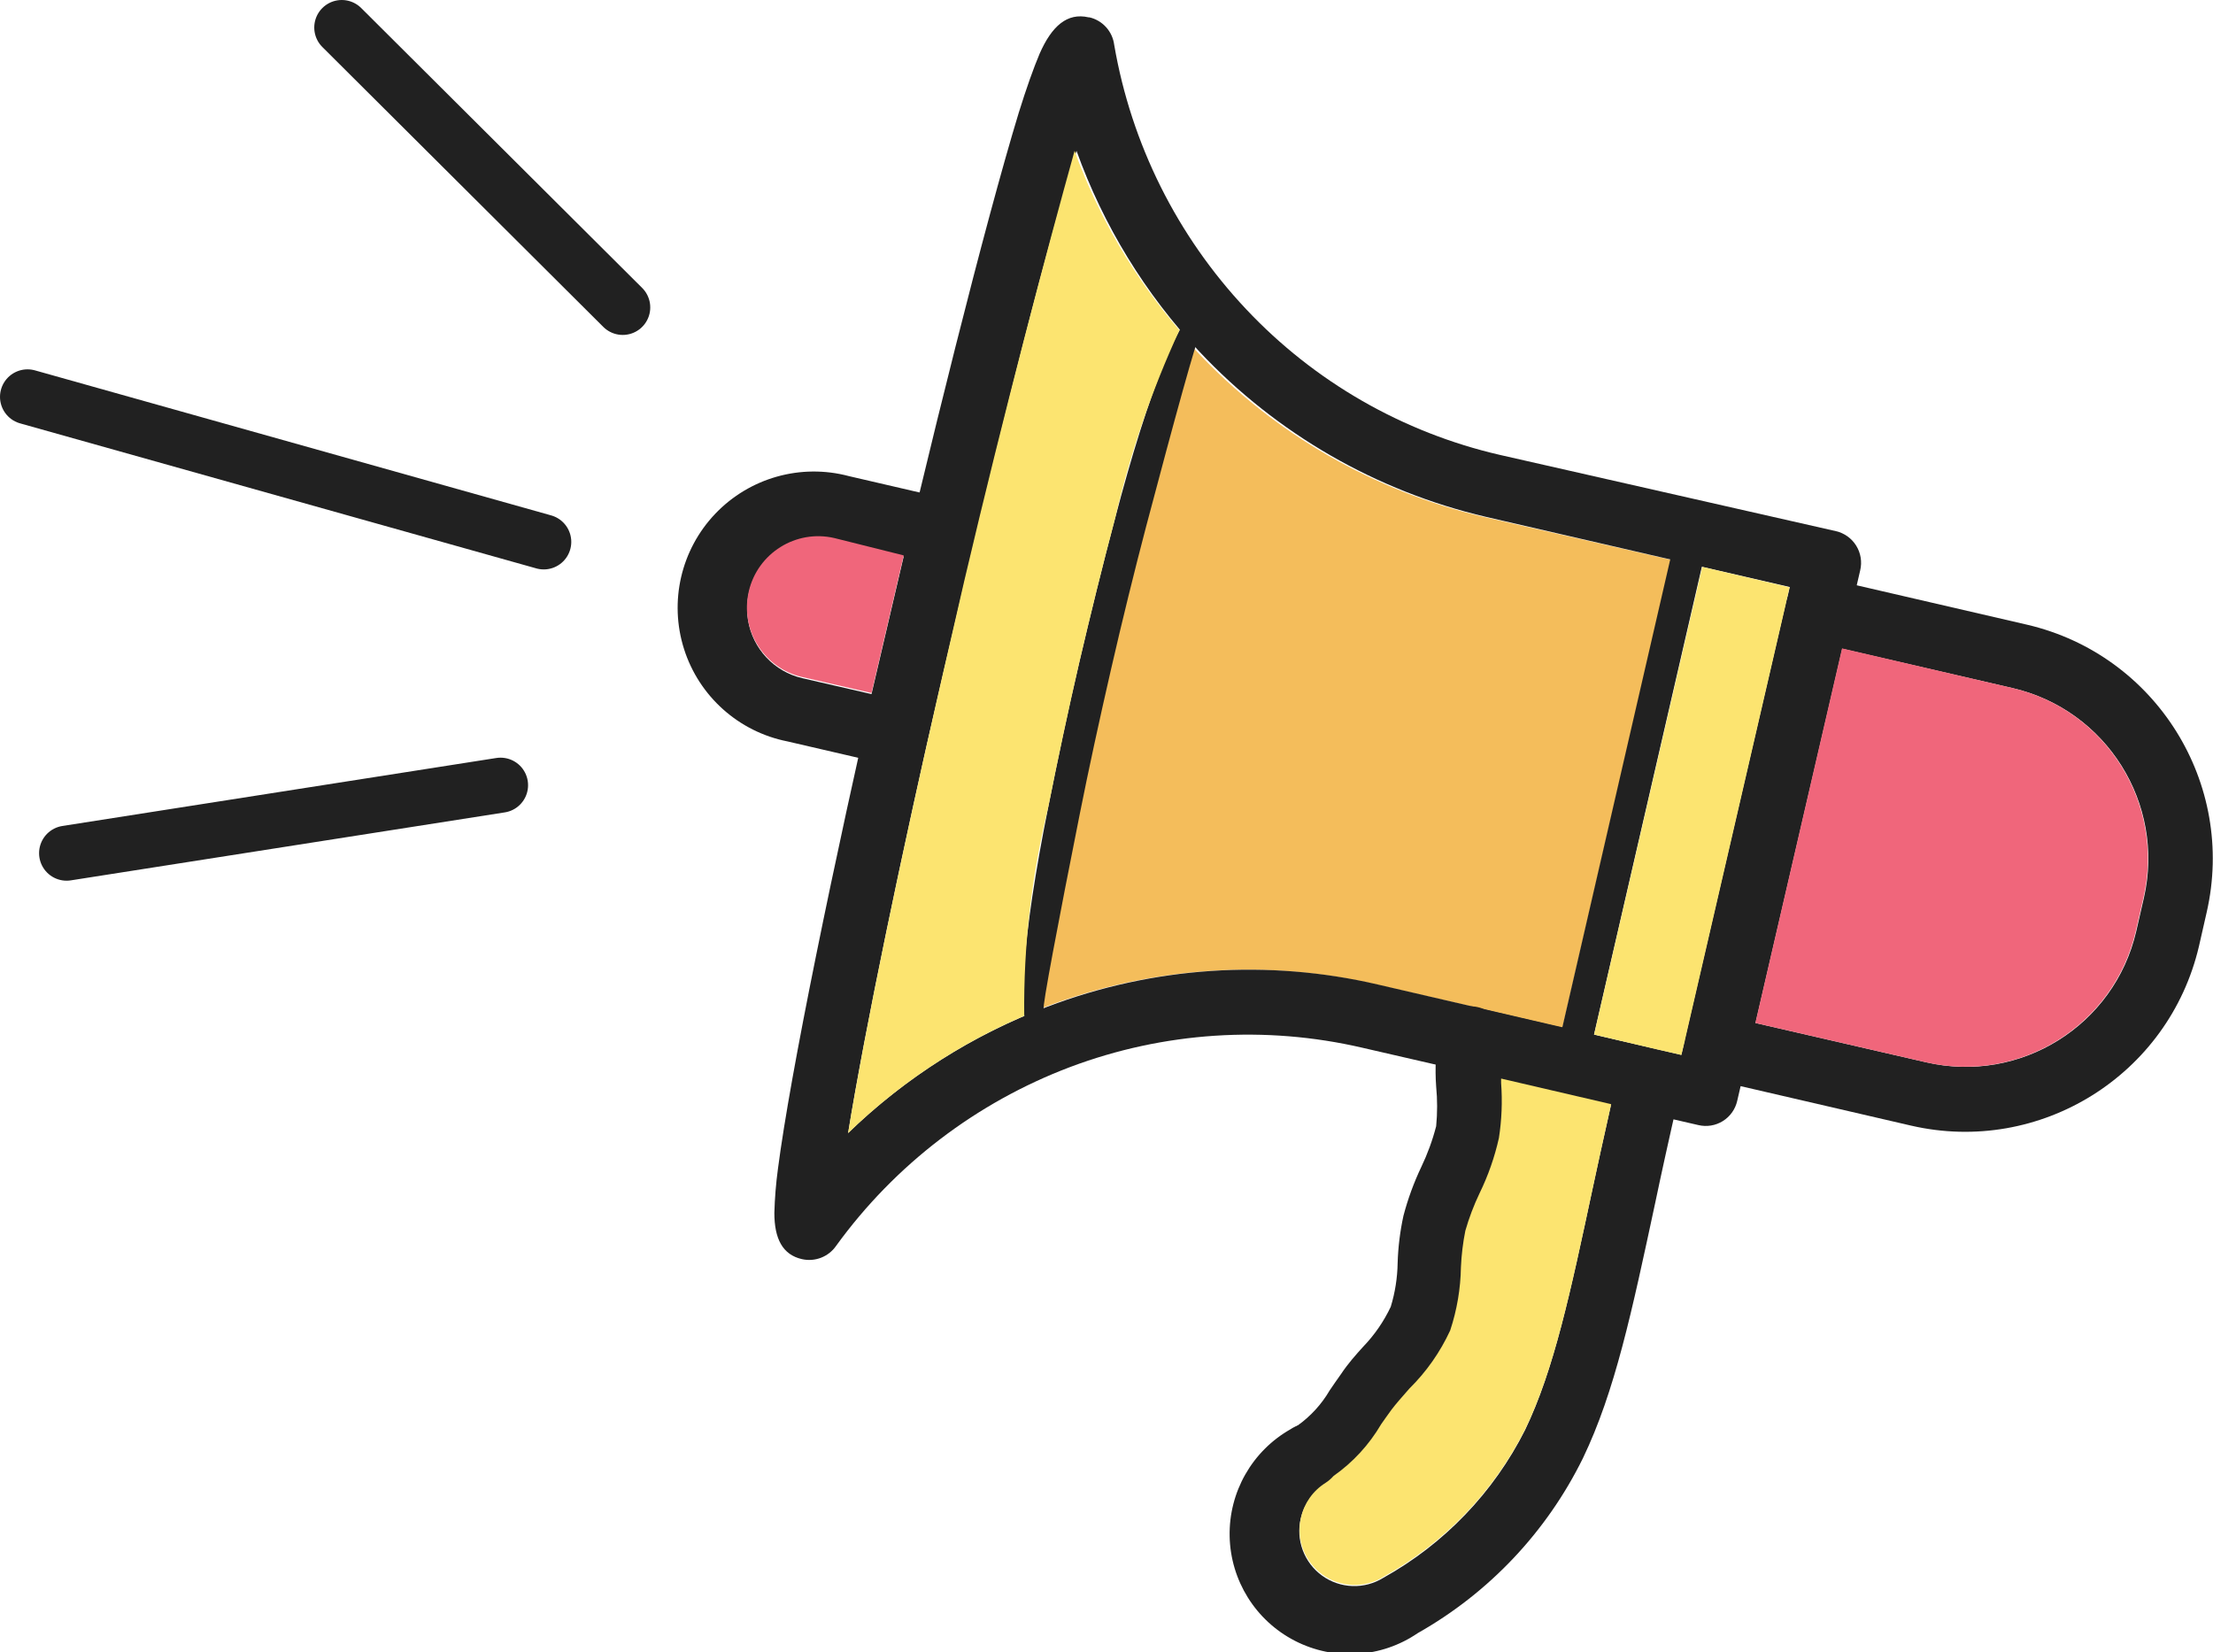
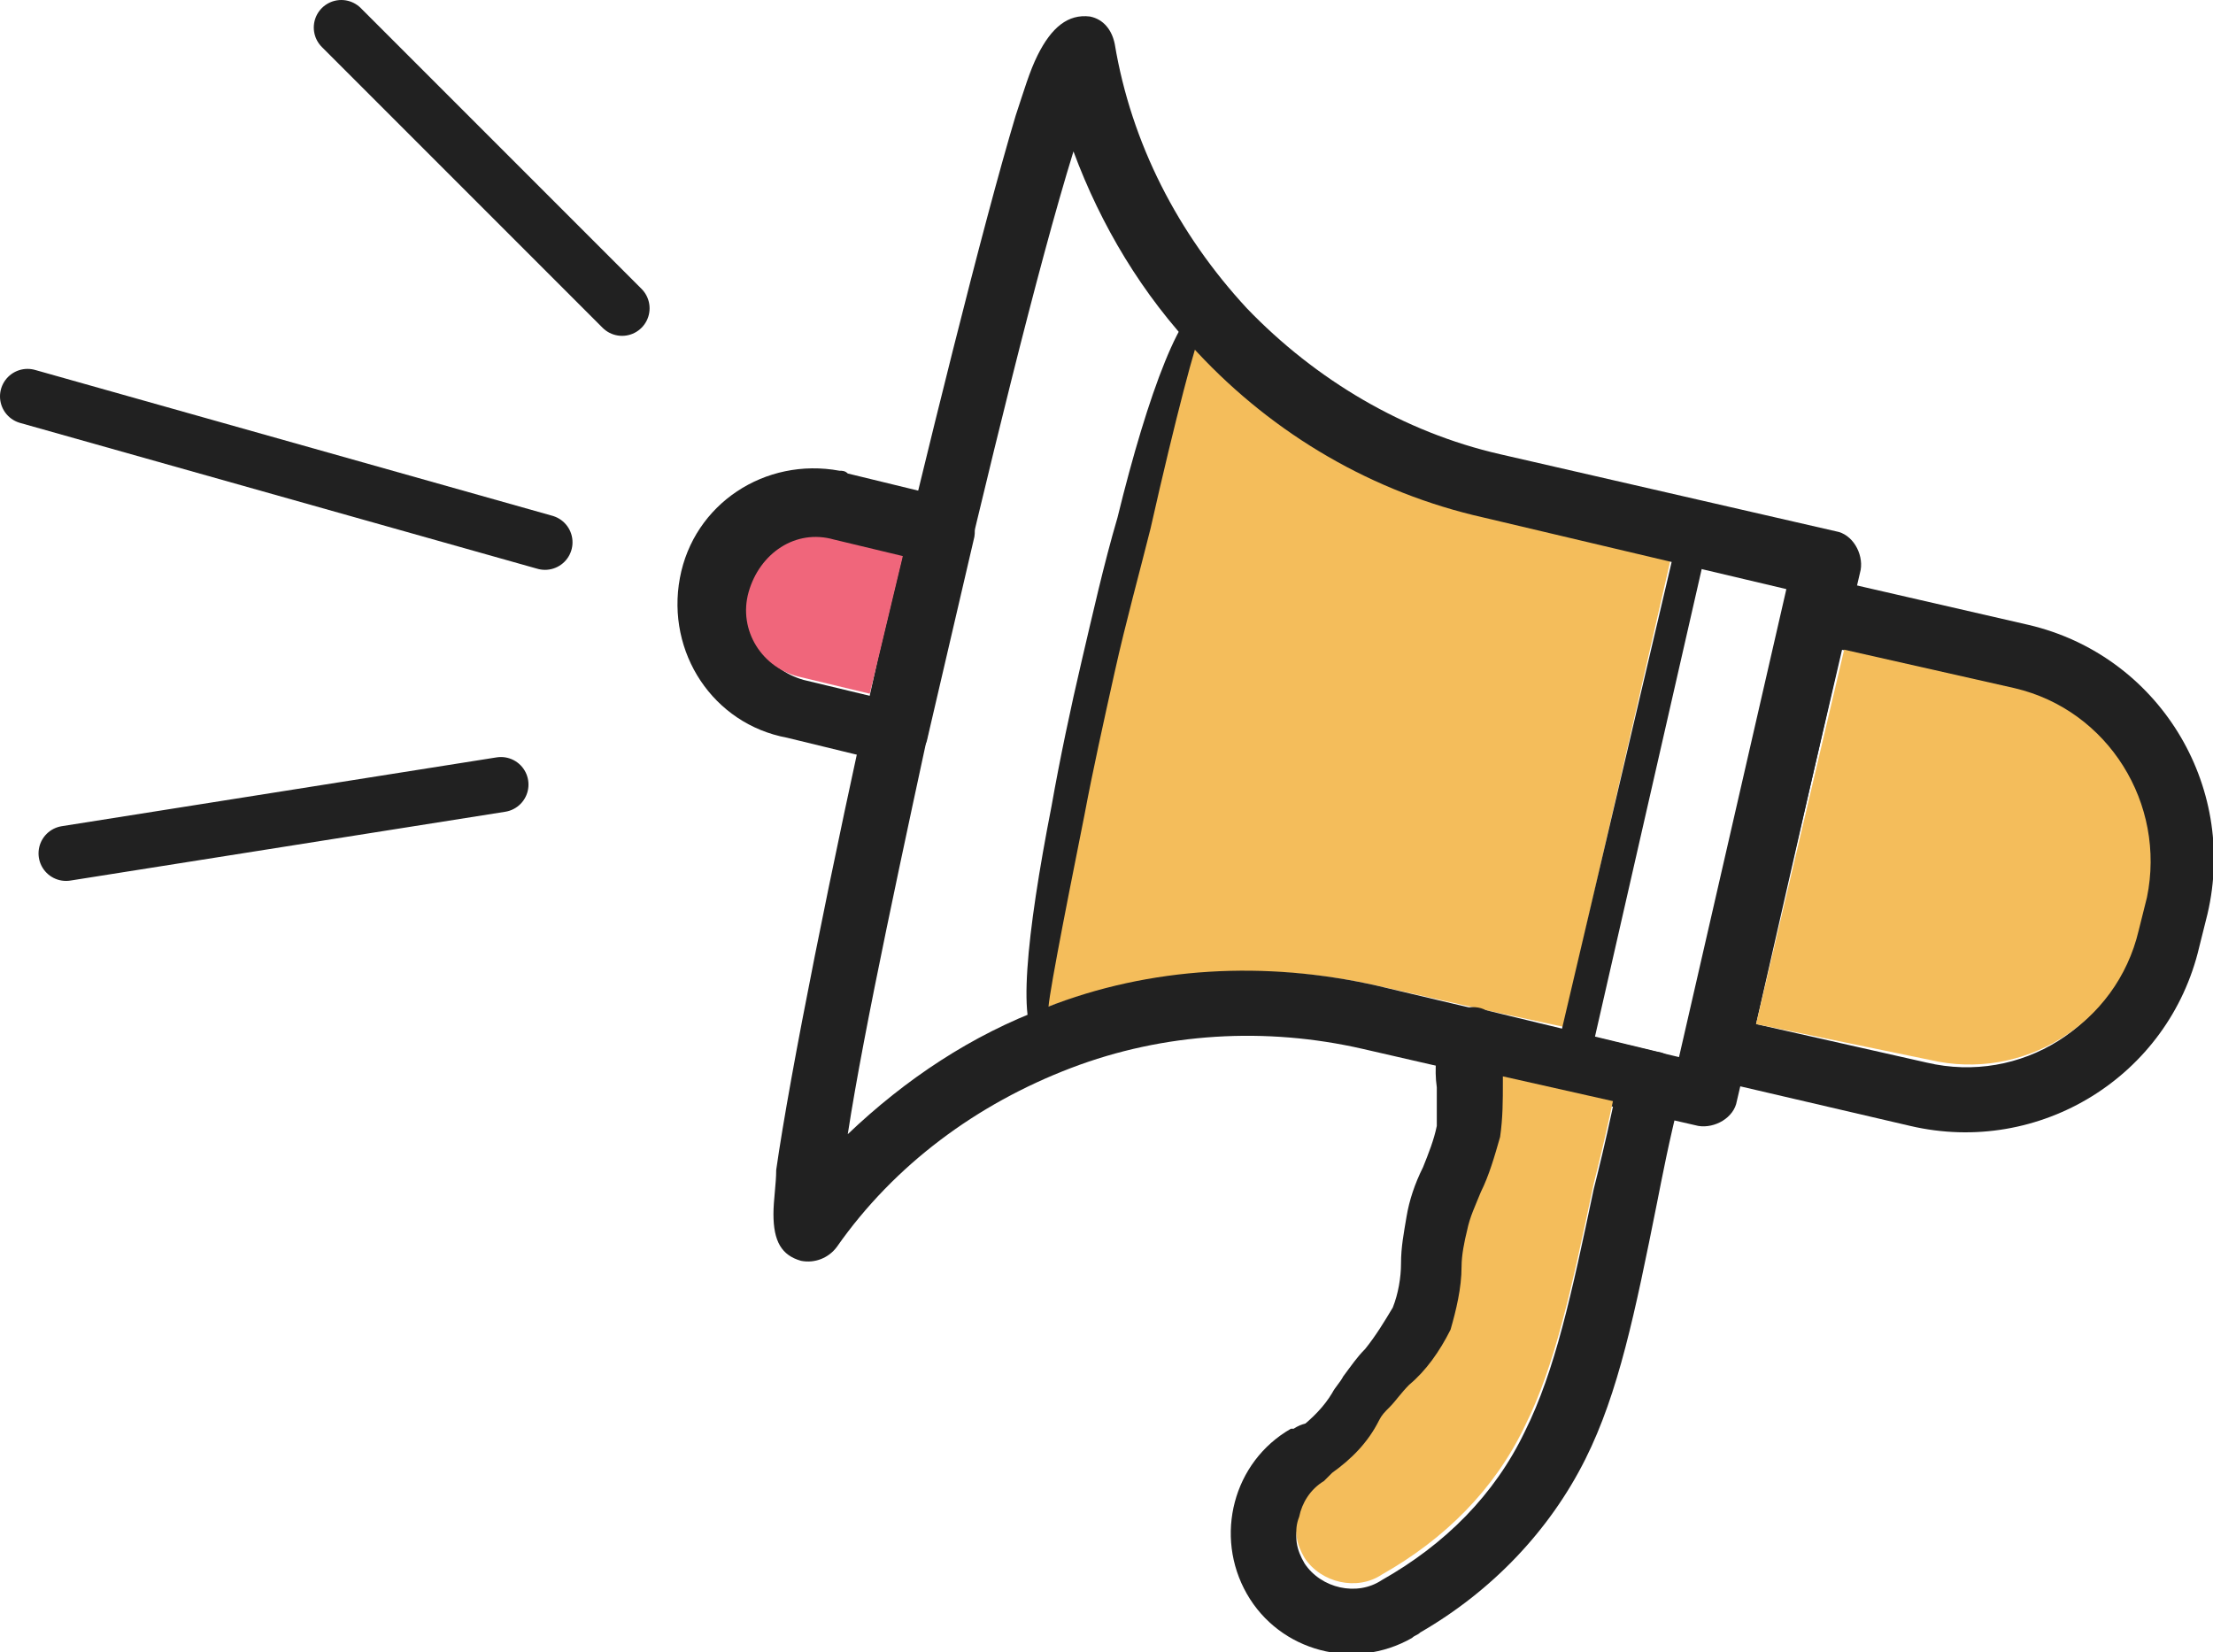
- <svg xmlns="http://www.w3.org/2000/svg" viewBox="0 0 80.42 60">
-   <defs>
-     <style>.cls-1{fill:#f4bd5b;}.cls-1,.cls-3,.cls-4{fill-rule:evenodd;}.cls-2{fill:#212121;}.cls-3{fill:#f0667b;}.cls-4{fill:#fce470;}.cls-5{fill:none;stroke:#212121;stroke-linecap:round;stroke-miterlimit:10;stroke-width:2px;}</style>
-   </defs>
-   <g id="Layer_2" data-name="Layer 2">
-     <g id="Layer_1-2" data-name="Layer 1">
-       <path class="cls-1" d="M60.72,20.34l-3.94,17L54,36.69l-4-.92a20.61,20.61,0,0,0-12,.81l-.13.05c0-.28.55-3.28,1.31-7.06.32-1.61.71-3.4,1.13-5.23s.86-3.61,1.28-5.21c.8-3,1.48-5.52,1.78-6.49l.13.14a20.78,20.78,0,0,0,10.41,6Z" />
-       <path class="cls-2" d="M39.59.63h0a1.18,1.18,0,0,1,.9,1,18.61,18.61,0,0,0,4.79,9.6,18.31,18.31,0,0,0,9.23,5.3L66.72,19.3a1.18,1.18,0,0,1,.88,1.42L63.13,40a1.17,1.17,0,0,1-1.41.88L49.51,38.07a18.36,18.36,0,0,0-10.62.7,18.65,18.65,0,0,0-8.5,6.49,1.19,1.19,0,0,1-1.25.49c-.7-.16-1-.74-1-1.68a15,15,0,0,1,.13-1.6c.45-3.47,2-11,3.75-18.63s3.78-15.73,5-19.74c.28-.9.54-1.63.76-2.15.44-1,1-1.5,1.78-1.32ZM30.82,41.17a21.09,21.09,0,0,1,7.24-4.59,20.61,20.61,0,0,1,12-.81L61.1,38.33l3.94-17L54,18.78a20.78,20.78,0,0,1-10.41-6,21.07,21.07,0,0,1-4.47-7.3C37.82,9.65,36,17.09,34.29,24.37,32.78,30.92,31.44,37.34,30.82,41.17Z" />
-       <path class="cls-2" d="M43.59,12.2a.59.59,0,1,0,.27-1.14c-.86-.2-2.15,3.25-3.34,7.78-.45,1.69-.89,3.48-1.3,5.23s-.79,3.56-1.13,5.27c-.92,4.59-1.28,8.26-.42,8.46a.59.59,0,0,0,.7-.44.58.58,0,0,0-.44-.71c-.07,0,.52-3.12,1.31-7.08.32-1.61.71-3.4,1.13-5.23s.86-3.61,1.28-5.21C42.68,15.23,43.52,12.19,43.59,12.2Z" />
-       <path class="cls-2" d="M34.52,18.15a1.17,1.17,0,0,1,.88,1.41L33.7,26.9a1.18,1.18,0,0,1-1.41.89l-3.67-.85a4.95,4.95,0,1,1,2.23-9.64l3.67.85Zm-6.15,1.77a2.59,2.59,0,0,0,.78,4.72l2.52.58,1.17-5-2.52-.59A2.58,2.58,0,0,0,28.37,19.92Z" />
-       <path class="cls-2" d="M73.67,22.7a8.73,8.73,0,0,1,6.52,10.45l-.28,1.23A8.73,8.73,0,0,1,69.45,40.9l-7.34-1.7a1.18,1.18,0,0,1-.88-1.41l3.68-15.91A1.17,1.17,0,0,1,66.32,21l7.35,1.7ZM63.79,37.17,70,38.6a6.36,6.36,0,0,0,7.63-4.76l.28-1.22A6.37,6.37,0,0,0,73.13,25l-6.19-1.43Z" />
-       <path class="cls-2" d="M62,19.92a.59.59,0,0,0-.44-.71.6.6,0,0,0-.71.45L56.62,38a.6.6,0,0,0,.45.71.59.59,0,0,0,.7-.44Z" />
-       <path class="cls-2" d="M48.15,53.93a1.18,1.18,0,1,0-1.25-2,4.37,4.37,0,1,0,4.62,7.41,14.82,14.82,0,0,0,6-6.35c1.17-2.43,1.78-5.32,2.64-9.33h0c.21-1,.44-2.06.91-4.11a1.18,1.18,0,0,0-.88-1.41h0L54,36.69a1.18,1.18,0,0,0-.53,2.3l5.07,1.17c-.31,1.37-.49,2.22-.66,3h0c-.82,3.84-1.41,6.62-2.46,8.8a12.65,12.65,0,0,1-5.15,5.37,2,2,0,0,1-3-2.16A2,2,0,0,1,48.15,53.93Z" />
-       <path class="cls-2" d="M54.59,38a1.17,1.17,0,1,0-2.29-.52,7.78,7.78,0,0,0-.11,2,7.53,7.53,0,0,1,0,1.44,8.15,8.15,0,0,1-.54,1.48A10.1,10.1,0,0,0,51,44.18a9.39,9.39,0,0,0-.21,1.71,5.76,5.76,0,0,1-.25,1.59,5.42,5.42,0,0,1-1,1.45c-.28.31-.55.61-.81,1-.13.19-.28.39-.41.59a4.11,4.11,0,0,1-1.17,1.28,1.18,1.18,0,1,0,1.25,2,5.83,5.83,0,0,0,1.86-2c.11-.15.22-.32.37-.52s.42-.51.66-.78a7.19,7.19,0,0,0,1.5-2.16,7.71,7.71,0,0,0,.39-2.3,8.67,8.67,0,0,1,.16-1.32,8.77,8.77,0,0,1,.52-1.37,9.09,9.09,0,0,0,.7-2,8.77,8.77,0,0,0,.08-2A5.87,5.87,0,0,1,54.59,38Z" />
-       <path class="cls-3" d="M63.79,37.17l3.15-13.61L73.13,25a6.37,6.37,0,0,1,4.76,7.63l-.28,1.22A6.36,6.36,0,0,1,70,38.6Z" />
-       <polygon class="cls-4" points="64.91 21.88 61.23 37.79 61.23 37.8 61.1 38.33 60.22 38.13 57.93 37.59 61.86 20.6 65.03 21.34 64.91 21.87 64.91 21.88" />
-       <path class="cls-4" d="M39.22,24.07c-.4,1.75-.79,3.56-1.13,5.27a30.53,30.53,0,0,0-.87,7.57,21.19,21.19,0,0,0-6.4,4.26c.59-3.62,1.82-9.57,3.23-15.75l1-4.35c1.45-6.16,3-12,4-15.59A21.05,21.05,0,0,0,42.86,12a35.3,35.3,0,0,0-2.34,6.84C40.07,20.53,39.63,22.32,39.22,24.07Z" />
-       <path class="cls-3" d="M32.84,20.18l-1.17,5-2.52-.58a2.59,2.59,0,0,1,1.17-5.05Z" />
-       <path class="cls-4" d="M52.7,48.34a7.71,7.71,0,0,0,.39-2.3,8.67,8.67,0,0,1,.16-1.32,8.77,8.77,0,0,1,.52-1.37,9.09,9.09,0,0,0,.7-2,8.77,8.77,0,0,0,.08-2v-.16l4,.93c-.31,1.37-.49,2.22-.66,3h0c-.82,3.84-1.41,6.62-2.46,8.8a12.65,12.65,0,0,1-5.15,5.37,2,2,0,0,1-3-2.16,2,2,0,0,1,.89-1.25,1.41,1.41,0,0,0,.29-.25,6,6,0,0,0,1.73-1.88c.11-.15.22-.32.37-.52s.42-.51.66-.78A7.19,7.19,0,0,0,52.7,48.34Z" />
-       <line class="cls-5" x1="22.63" y1="11.17" x2="12.42" y2="1" />
-       <line class="cls-5" x1="18.19" y1="28.53" x2="2.42" y2="31" />
-       <line class="cls-5" x1="19.76" y1="19.69" x2="1" y2="14.42" />
+ <svg xmlns="http://www.w3.org/2000/svg" version="1.1" id="Layer_1" x="0px" y="0px" viewBox="0 0 80.4 60" style="enable-background:new 0 0 80.4 60;" xml:space="preserve">
+   <style type="text/css">
+ 	.st0{fill-rule:evenodd;clip-rule:evenodd;fill:#F4BD5B;}
+ 	.st1{fill:#212121;}
+ 	.st2{fill-rule:evenodd;clip-rule:evenodd;fill:#F0667B;}
+ 	.st3{fill:none;stroke:#212121;stroke-width:2;stroke-linecap:round;stroke-miterlimit:10;}
+ </style>
+   <g>
+     <g id="Layer_1-2">
+       <path class="st0" d="M60.7,20.3l-3.9,17L54,36.7l-4-0.9c-4-0.9-8.2-0.6-12,0.8h-0.1c0-0.3,0.5-3.3,1.3-7.1    c0.3-1.6,0.7-3.4,1.1-5.2s0.9-3.6,1.3-5.2c0.8-3,1.5-5.5,1.8-6.5l0.1,0.1c2.8,3,6.4,5.1,10.4,6L60.7,20.3z" />
+       <path class="st1" d="M39.6,0.6L39.6,0.6c0.5,0.1,0.8,0.5,0.9,1c0.6,3.6,2.3,6.9,4.8,9.6c2.5,2.6,5.7,4.5,9.2,5.3l12.2,2.8    c0.6,0.1,1,0.8,0.9,1.4l0,0L63.1,40c-0.1,0.6-0.8,1-1.4,0.9l0,0l-12.2-2.8c-3.5-0.8-7.2-0.6-10.6,0.7s-6.4,3.5-8.5,6.5    c-0.3,0.4-0.8,0.6-1.3,0.5c-0.7-0.2-1-0.7-1-1.7c0-0.5,0.1-1.1,0.1-1.6c0.5-3.5,2-11,3.7-18.6c1.8-7.6,3.8-15.7,5-19.7    c0.3-0.9,0.5-1.6,0.8-2.2C38.2,1,38.8,0.5,39.6,0.6L39.6,0.6z M30.8,41.2c2.1-2,4.5-3.6,7.2-4.6c3.8-1.5,8-1.7,12-0.8l11,2.6    l3.9-17l-11-2.6c-4-0.9-7.6-3-10.4-6c-2-2.1-3.5-4.6-4.5-7.3c-1.3,4.2-3.1,11.6-4.8,18.9C32.8,30.9,31.4,37.3,30.8,41.2z" />
+       <path class="st1" d="M43.6,12.2c0.3,0.1,0.6,0,0.8-0.4c0.1-0.3,0-0.6-0.4-0.8h-0.1c-0.9-0.2-2.2,3.3-3.3,7.8    c-0.5,1.7-0.9,3.5-1.3,5.2s-0.8,3.6-1.1,5.3c-0.9,4.6-1.3,8.3-0.4,8.5c0.3,0.1,0.6-0.1,0.7-0.4c0.1-0.3-0.1-0.6-0.4-0.7l0,0    c-0.1,0,0.5-3.1,1.3-7.1c0.3-1.6,0.7-3.4,1.1-5.2s0.9-3.6,1.3-5.2C42.7,15.2,43.5,12.2,43.6,12.2z" />
+       <path class="st1" d="M34.5,18.1c0.6,0.1,1,0.8,0.9,1.4l0,0l-1.7,7.3c-0.1,0.6-0.8,1-1.4,0.9l-3.7-0.9c-2.7-0.5-4.4-3.1-3.9-5.8    s3.1-4.4,5.8-3.9c0.1,0,0.2,0,0.3,0.1L34.5,18.1z M28.4,19.9c-1.2,0.8-1.6,2.4-0.8,3.6c0.4,0.6,0.9,1,1.6,1.2l2.5,0.6l1.2-5    l-2.5-0.6C29.7,19.5,29,19.6,28.4,19.9z" />
+       <path class="st1" d="M73.7,22.7c4.7,1.1,7.6,5.8,6.5,10.5l-0.3,1.2c-1.1,4.7-5.8,7.6-10.5,6.5l-7.3-1.7c-0.6-0.1-1-0.8-0.9-1.4    l3.7-15.9c0.1-0.6,0.8-1,1.4-0.9l0,0L73.7,22.7z M63.8,37.2l6.2,1.4c3.4,0.8,6.8-1.3,7.6-4.8l0.3-1.2c0.8-3.4-1.4-6.8-4.8-7.6    l-6.2-1.4L63.8,37.2z" />
+       <path class="st1" d="M62,19.9c0.1-0.3-0.1-0.6-0.4-0.7l0,0c-0.3-0.1-0.6,0.1-0.7,0.5L56.6,38c-0.1,0.3,0.1,0.6,0.5,0.7    c0.3,0.1,0.6-0.1,0.7-0.4L62,19.9z" />
+       <path class="st1" d="M48.2,53.9c0.6-0.3,0.8-1,0.4-1.6s-1-0.8-1.6-0.4c0,0,0,0-0.1,0c-2.1,1.2-2.8,3.9-1.6,6s3.9,2.8,6,1.6    c0.1-0.1,0.2-0.1,0.3-0.2c2.6-1.5,4.7-3.7,6-6.3c1.2-2.4,1.8-5.3,2.6-9.3l0,0c0.2-1,0.4-2.1,0.9-4.1c0.1-0.6-0.2-1.3-0.9-1.4l0,0    L54,36.7c-0.6-0.1-1.3,0.2-1.4,0.9c-0.1,0.6,0.2,1.3,0.9,1.4l5.1,1.2c-0.3,1.4-0.5,2.2-0.7,3l0,0c-0.8,3.8-1.4,6.6-2.5,8.8    c-1.1,2.3-2.9,4.1-5.2,5.4c-0.9,0.6-2.2,0.3-2.8-0.6c-0.3-0.5-0.4-1-0.2-1.5C47.4,54.7,47.7,54.2,48.2,53.9z" />
+       <path class="st1" d="M54.6,38c0.1-0.6-0.3-1.3-0.9-1.4c-0.6-0.1-1.3,0.3-1.4,0.9c-0.1,0.7-0.2,1.3-0.1,2c0,0.5,0,1,0,1.4    c-0.1,0.5-0.3,1-0.5,1.5c-0.3,0.6-0.5,1.2-0.6,1.8s-0.2,1.1-0.2,1.7c0,0.5-0.1,1.1-0.3,1.6c-0.3,0.5-0.6,1-1,1.5    c-0.3,0.3-0.5,0.6-0.8,1c-0.1,0.2-0.3,0.4-0.4,0.6c-0.3,0.5-0.7,0.9-1.2,1.3c-0.6,0.3-0.8,1-0.4,1.6s1,0.8,1.6,0.4c0,0,0,0,0.1,0    c0.8-0.5,1.4-1.2,1.9-2c0.1-0.2,0.2-0.3,0.4-0.5s0.4-0.5,0.7-0.8c0.6-0.6,1.1-1.4,1.5-2.2c0.2-0.7,0.4-1.5,0.4-2.3    c0-0.4,0.1-0.9,0.2-1.3c0.1-0.5,0.3-0.9,0.5-1.4c0.3-0.6,0.5-1.3,0.7-2c0.1-0.7,0.1-1.3,0.1-2C54.6,38.9,54.6,38.5,54.6,38z" />
+       <path class="st0" d="M63.8,37.2L67,23.6l6.2,1.4c3.4,0.8,5.5,4.2,4.8,7.6l-0.3,1.2c-0.8,3.4-4.2,5.5-7.6,4.7L63.8,37.2z" />
+       <path class="st2" d="M32.8,20.2l-1.2,5l-2.5-0.6c-1.4-0.3-2.3-1.7-1.9-3.1s1.7-2.3,3.1-1.9L32.8,20.2z" />
+       <path class="st0" d="M52.7,48.3c0.2-0.7,0.4-1.5,0.4-2.3c0-0.4,0.1-0.9,0.2-1.3c0.1-0.5,0.3-0.9,0.5-1.4c0.3-0.6,0.5-1.3,0.7-2    c0.1-0.7,0.1-1.3,0.1-2v-0.2l4,0.9c-0.3,1.4-0.5,2.2-0.7,3l0,0c-0.8,3.8-1.4,6.6-2.5,8.8c-1.1,2.3-2.9,4.1-5.2,5.4    c-0.9,0.6-2.2,0.3-2.8-0.6c-0.3-0.5-0.4-1-0.2-1.5c0.1-0.5,0.4-1,0.9-1.3c0.1-0.1,0.2-0.2,0.3-0.3c0.7-0.5,1.3-1.1,1.7-1.9    c0.1-0.2,0.2-0.3,0.4-0.5s0.4-0.5,0.7-0.8C51.8,49.8,52.3,49.1,52.7,48.3z" />
+       <line class="st3" x1="22.6" y1="11.2" x2="12.4" y2="1" />
+       <line class="st3" x1="18.2" y1="28.5" x2="2.4" y2="31" />
+       <line class="st3" x1="19.8" y1="19.7" x2="1" y2="14.4" />
    </g>
  </g>
</svg>
